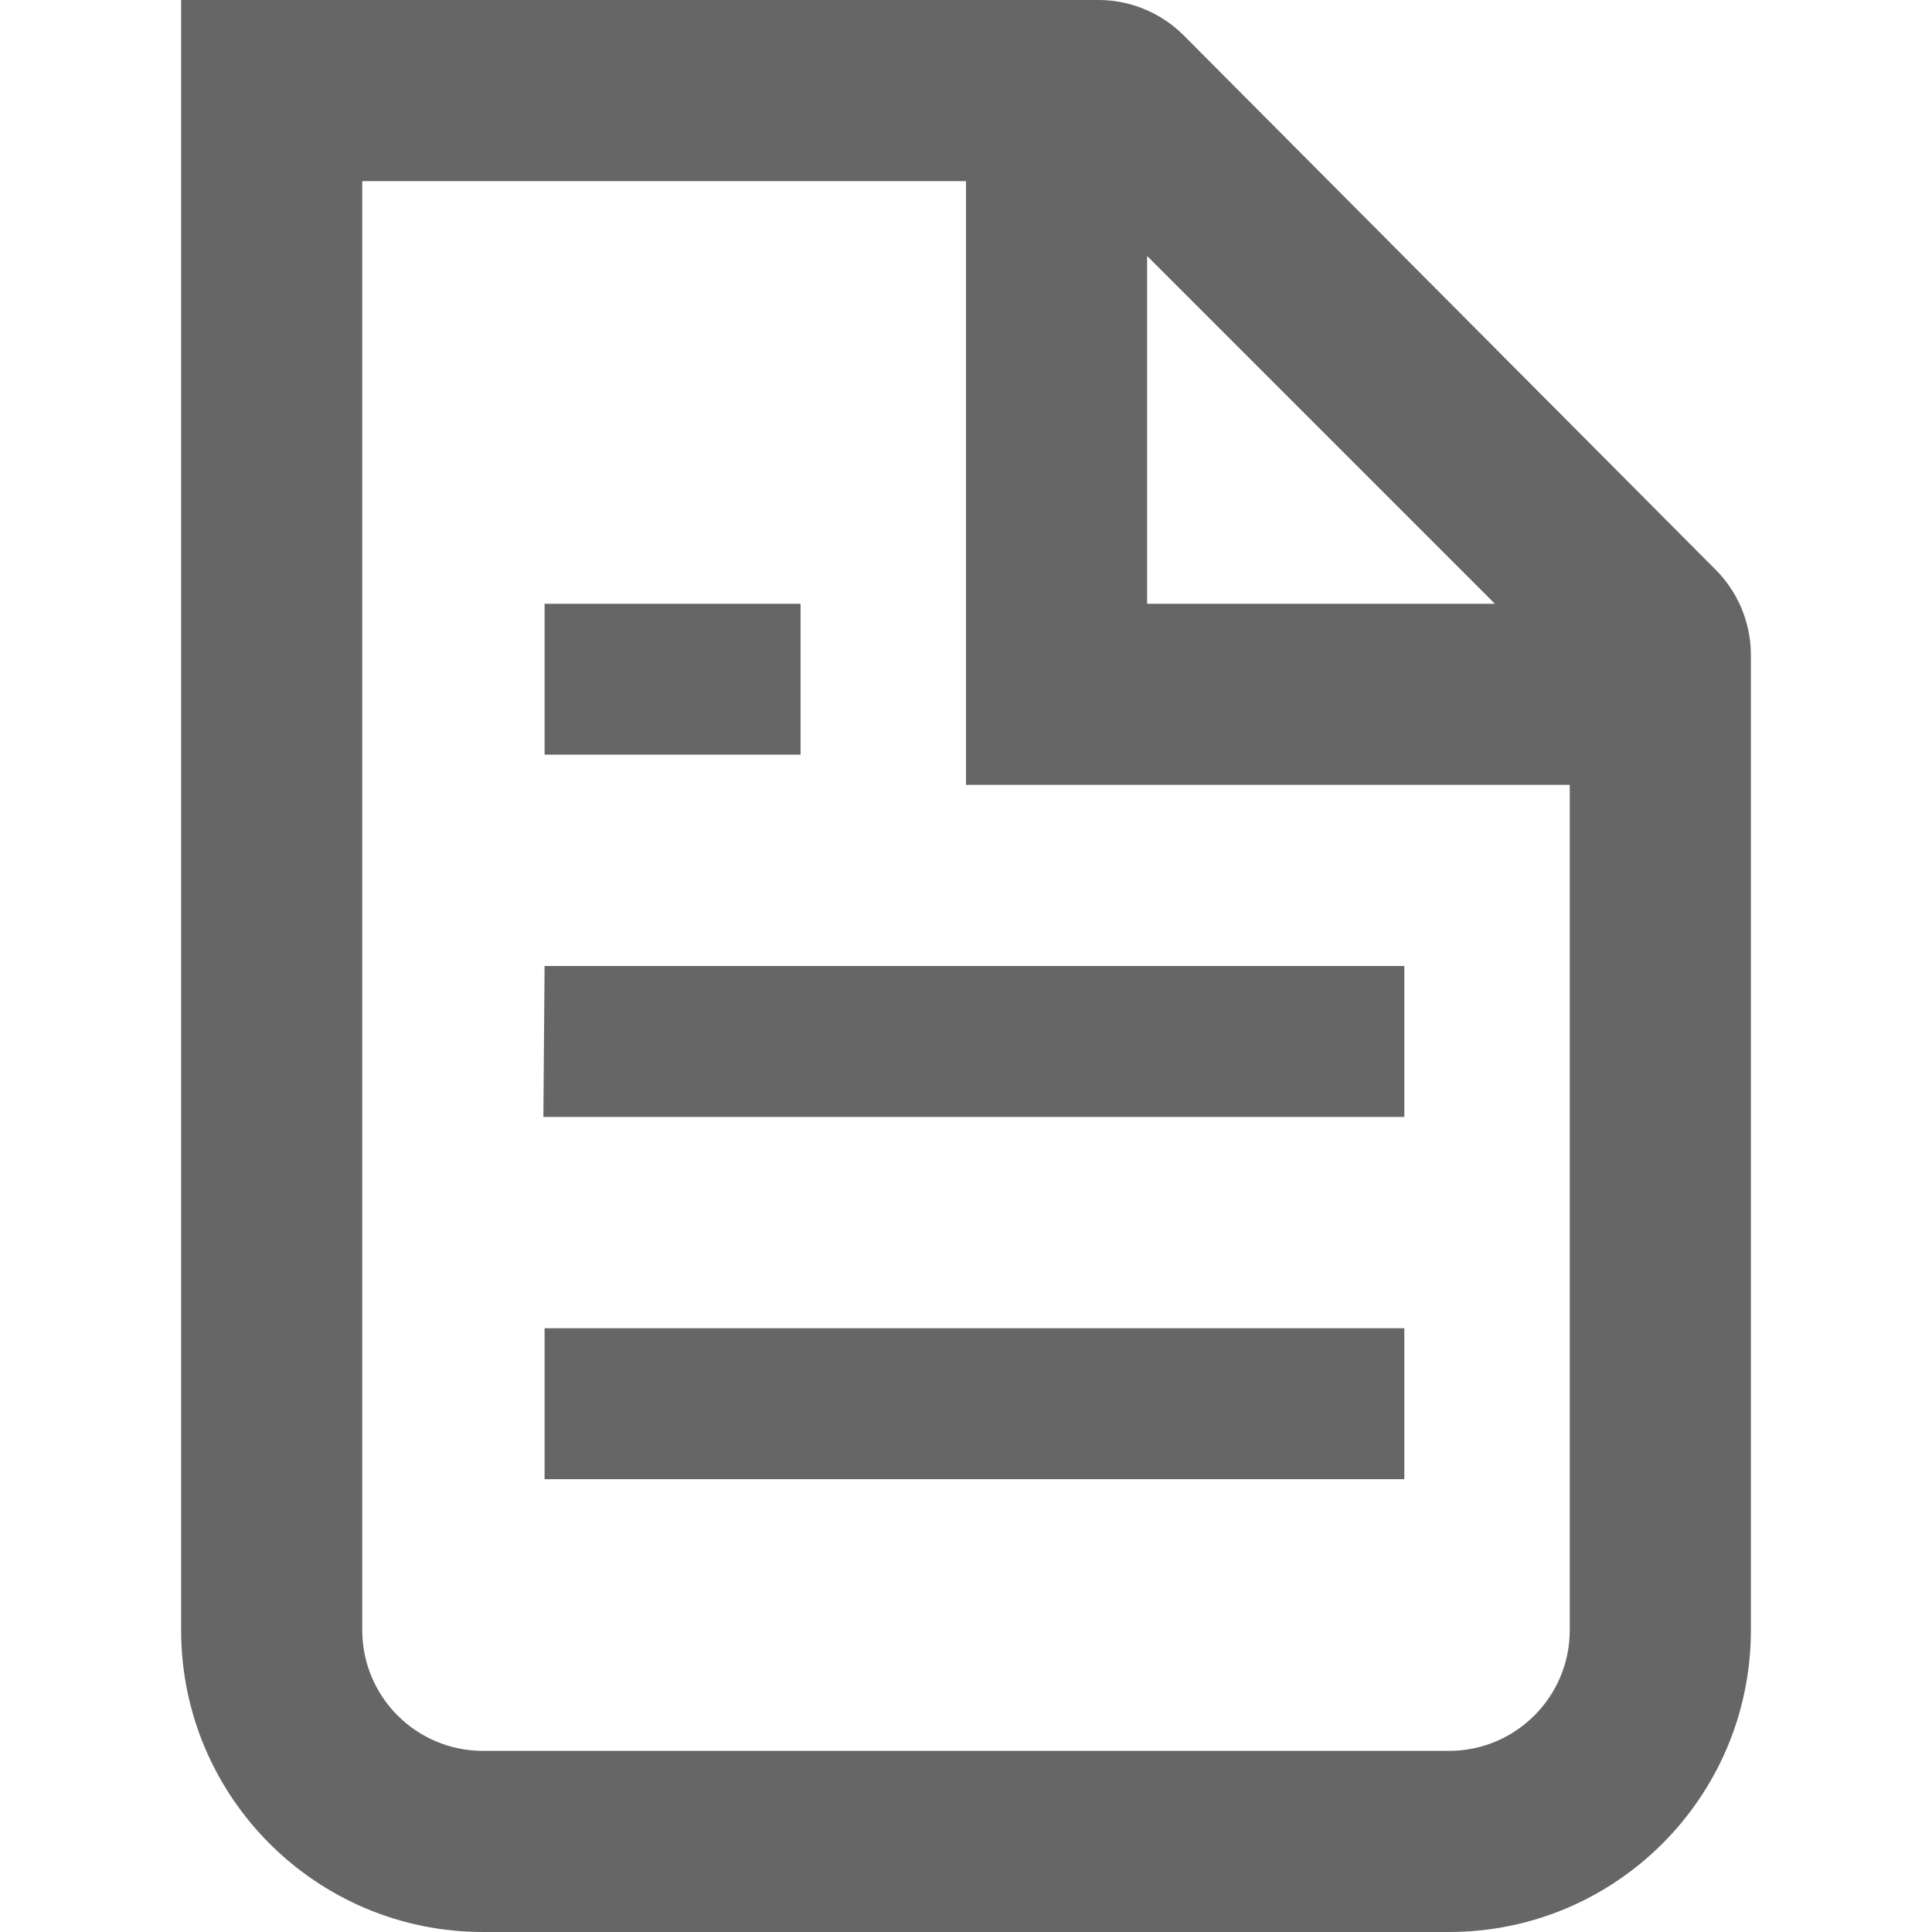
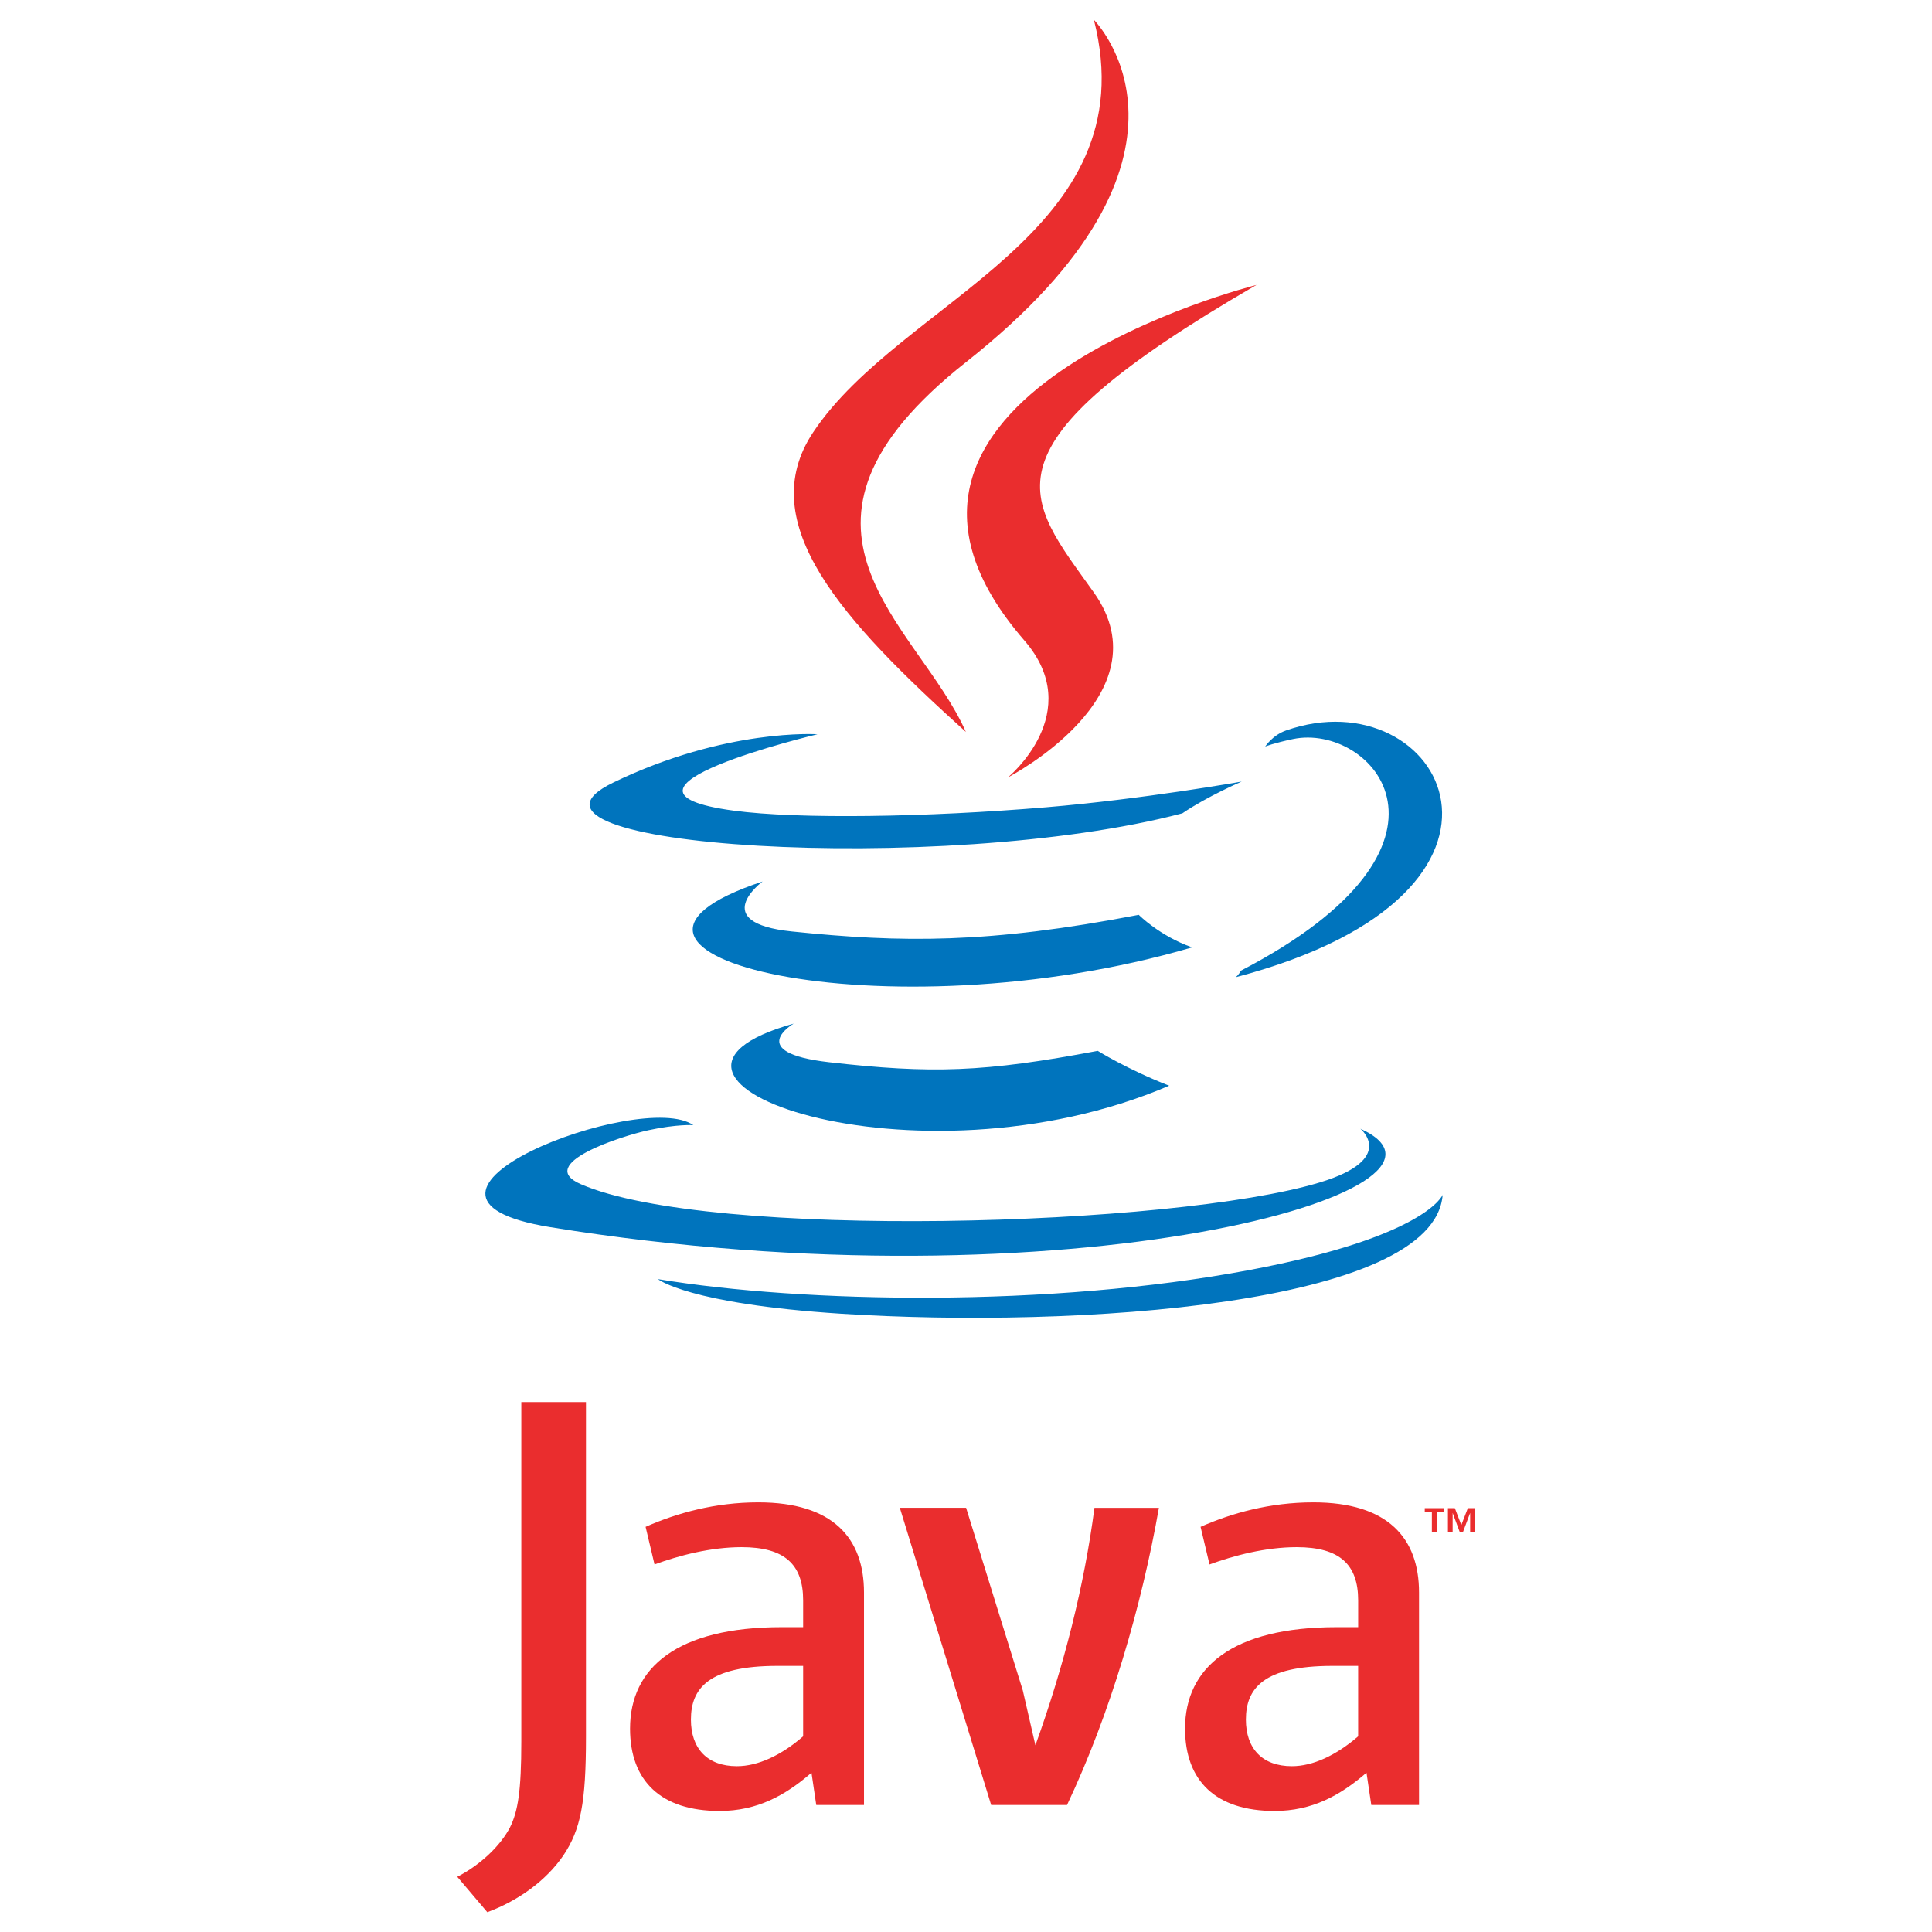
- <svg xmlns="http://www.w3.org/2000/svg" fill="none" viewBox="0 0 16 16">
-   <path d="M14.5 13.5V5.41a1 1 0 0 0-.3-.7L9.8.29A1 1 0 0 0 9.08 0H1.5v13.5A2.5 2.5 0 0 0 4 16h8a2.5 2.5 0 0 0 2.5-2.5m-1.5 0v-7H8v-5H3v12a1 1 0 0 0 1 1h8a1 1 0 0 0 1-1M9.5 5V2.12L12.38 5zM5.13 5h-.62v1.25h2.12V5zm-.62 3h7.12v1.25H4.5zm.62 3h-.62v1.25h7.12V11z" clip-rule="evenodd" fill="#666" fill-rule="evenodd" />
+ <svg viewBox="0 0 128 128">
+   <path fill="#0074BD" d="M52.581 67.817s-3.284 1.911 2.341 2.557c6.814.778 10.297.666 17.805-.753 0 0 1.979 1.237 4.735 2.309-16.836 7.213-38.104-.418-24.881-4.113zm-2.059-9.415s-3.684 2.729 1.945 3.311c7.28.751 13.027.813 22.979-1.103 0 0 1.373 1.396 3.536 2.157-20.352 5.954-43.021.469-28.46-4.365z" />
+   <path fill="#EA2D2E" d="M67.865 42.431c4.151 4.778-1.088 9.074-1.088 9.074s10.533-5.437 5.696-12.248c-4.519-6.349-7.982-9.502 10.771-20.378.001 0-29.438 7.35-15.379 23.552z" />
+   <path fill="#0074BD" d="M90.132 74.781s2.432 2.005-2.678 3.555c-9.716 2.943-40.444 3.831-48.979.117-3.066-1.335 2.687-3.187 4.496-3.576 1.887-.409 2.965-.334 2.965-.334-3.412-2.403-22.055 4.719-9.469 6.762 34.324 5.563 62.567-2.506 53.665-6.524zm-35.97-26.134s-15.629 3.713-5.534 5.063c4.264.57 12.758.439 20.676-.225 6.469-.543 12.961-1.704 12.961-1.704s-2.279.978-3.93 2.104c-15.874 4.175-46.533 2.23-37.706-2.038 7.463-3.611 13.533-3.2 13.533-3.2zM82.2 64.317c16.135-8.382 8.674-16.438 3.467-15.353-1.273.266-1.845.496-1.845.496s.475-.744 1.378-1.063c10.302-3.62 18.223 10.681-3.322 16.345 0 0 .247-.224.322-.425z" />
+   <path fill="#EA2D2E" d="M72.474 1.313s8.935 8.939-8.476 22.682c-13.962 11.027-3.184 17.313-.006 24.498-8.15-7.354-14.128-13.828-10.118-19.852 5.889-8.842 22.204-13.131 18.6-27.328z" />
+   <path fill="#0074BD" d="M55.749 87.039c15.484.99 39.269-.551 39.832-7.878 0 0-1.082 2.777-12.799 4.981-13.218 2.488-29.523 2.199-39.191.603 0 0 1.98 1.64 12.158 2.294z" />
+   <path fill="#EA2D2E" d="M94.866 100.181h-.472v-.264h1.27v.264h-.47v1.317h-.329l.001-1.317zm2.535.066h-.006l-.468 1.251h-.216l-.465-1.251h-.005v1.251h-.312v-1.581h.457l.431 1.119.432-1.119h.454v1.581h-.302v-1.251zm-44.19 14.79c-1.46 1.266-3.004 1.978-4.391 1.978-1.974 0-3.045-1.186-3.045-3.085 0-2.055 1.146-3.56 5.738-3.56h1.697v4.667h.001zm4.031 4.548v-14.077c0-3.599-2.053-5.973-6.997-5.973-2.886 0-5.416.714-7.473 1.622l.592 2.493c1.62-.595 3.715-1.147 5.771-1.147 2.85 0 4.075 1.147 4.075 3.521v1.779h-1.424c-6.921 0-10.044 2.685-10.044 6.723 0 3.479 2.058 5.456 5.933 5.456 2.49 0 4.351-1.028 6.088-2.533l.316 2.137h3.163v-.001zm13.452 0h-5.027l-6.051-19.689h4.391l3.756 12.099.835 3.635c1.896-5.258 3.24-10.596 3.912-15.733h4.271c-1.143 6.481-3.203 13.598-6.087 19.688zm19.288-4.548c-1.465 1.266-3.01 1.978-4.392 1.978-1.976 0-3.046-1.186-3.046-3.085 0-2.055 1.149-3.56 5.736-3.56h1.701v4.667h.001zm4.033 4.548v-14.077c0-3.599-2.059-5.973-6.999-5.973-2.889 0-5.418.714-7.475 1.622l.593 2.493c1.62-.595 3.718-1.147 5.774-1.147 2.846 0 4.074 1.147 4.074 3.521v1.779h-1.424c-6.923 0-10.045 2.685-10.045 6.723 0 3.479 2.056 5.456 5.93 5.456 2.491 0 4.349-1.028 6.091-2.533l.318 2.137h3.163v-.001zm-56.693 3.346c-1.147 1.679-3.005 3.008-5.037 3.757l-1.989-2.345c1.547-.794 2.872-2.075 3.489-3.269.532-1.063.753-2.43.753-5.701V92.891h4.284v22.173c0 4.375-.348 6.144-1.5 7.867z" />
</svg>
